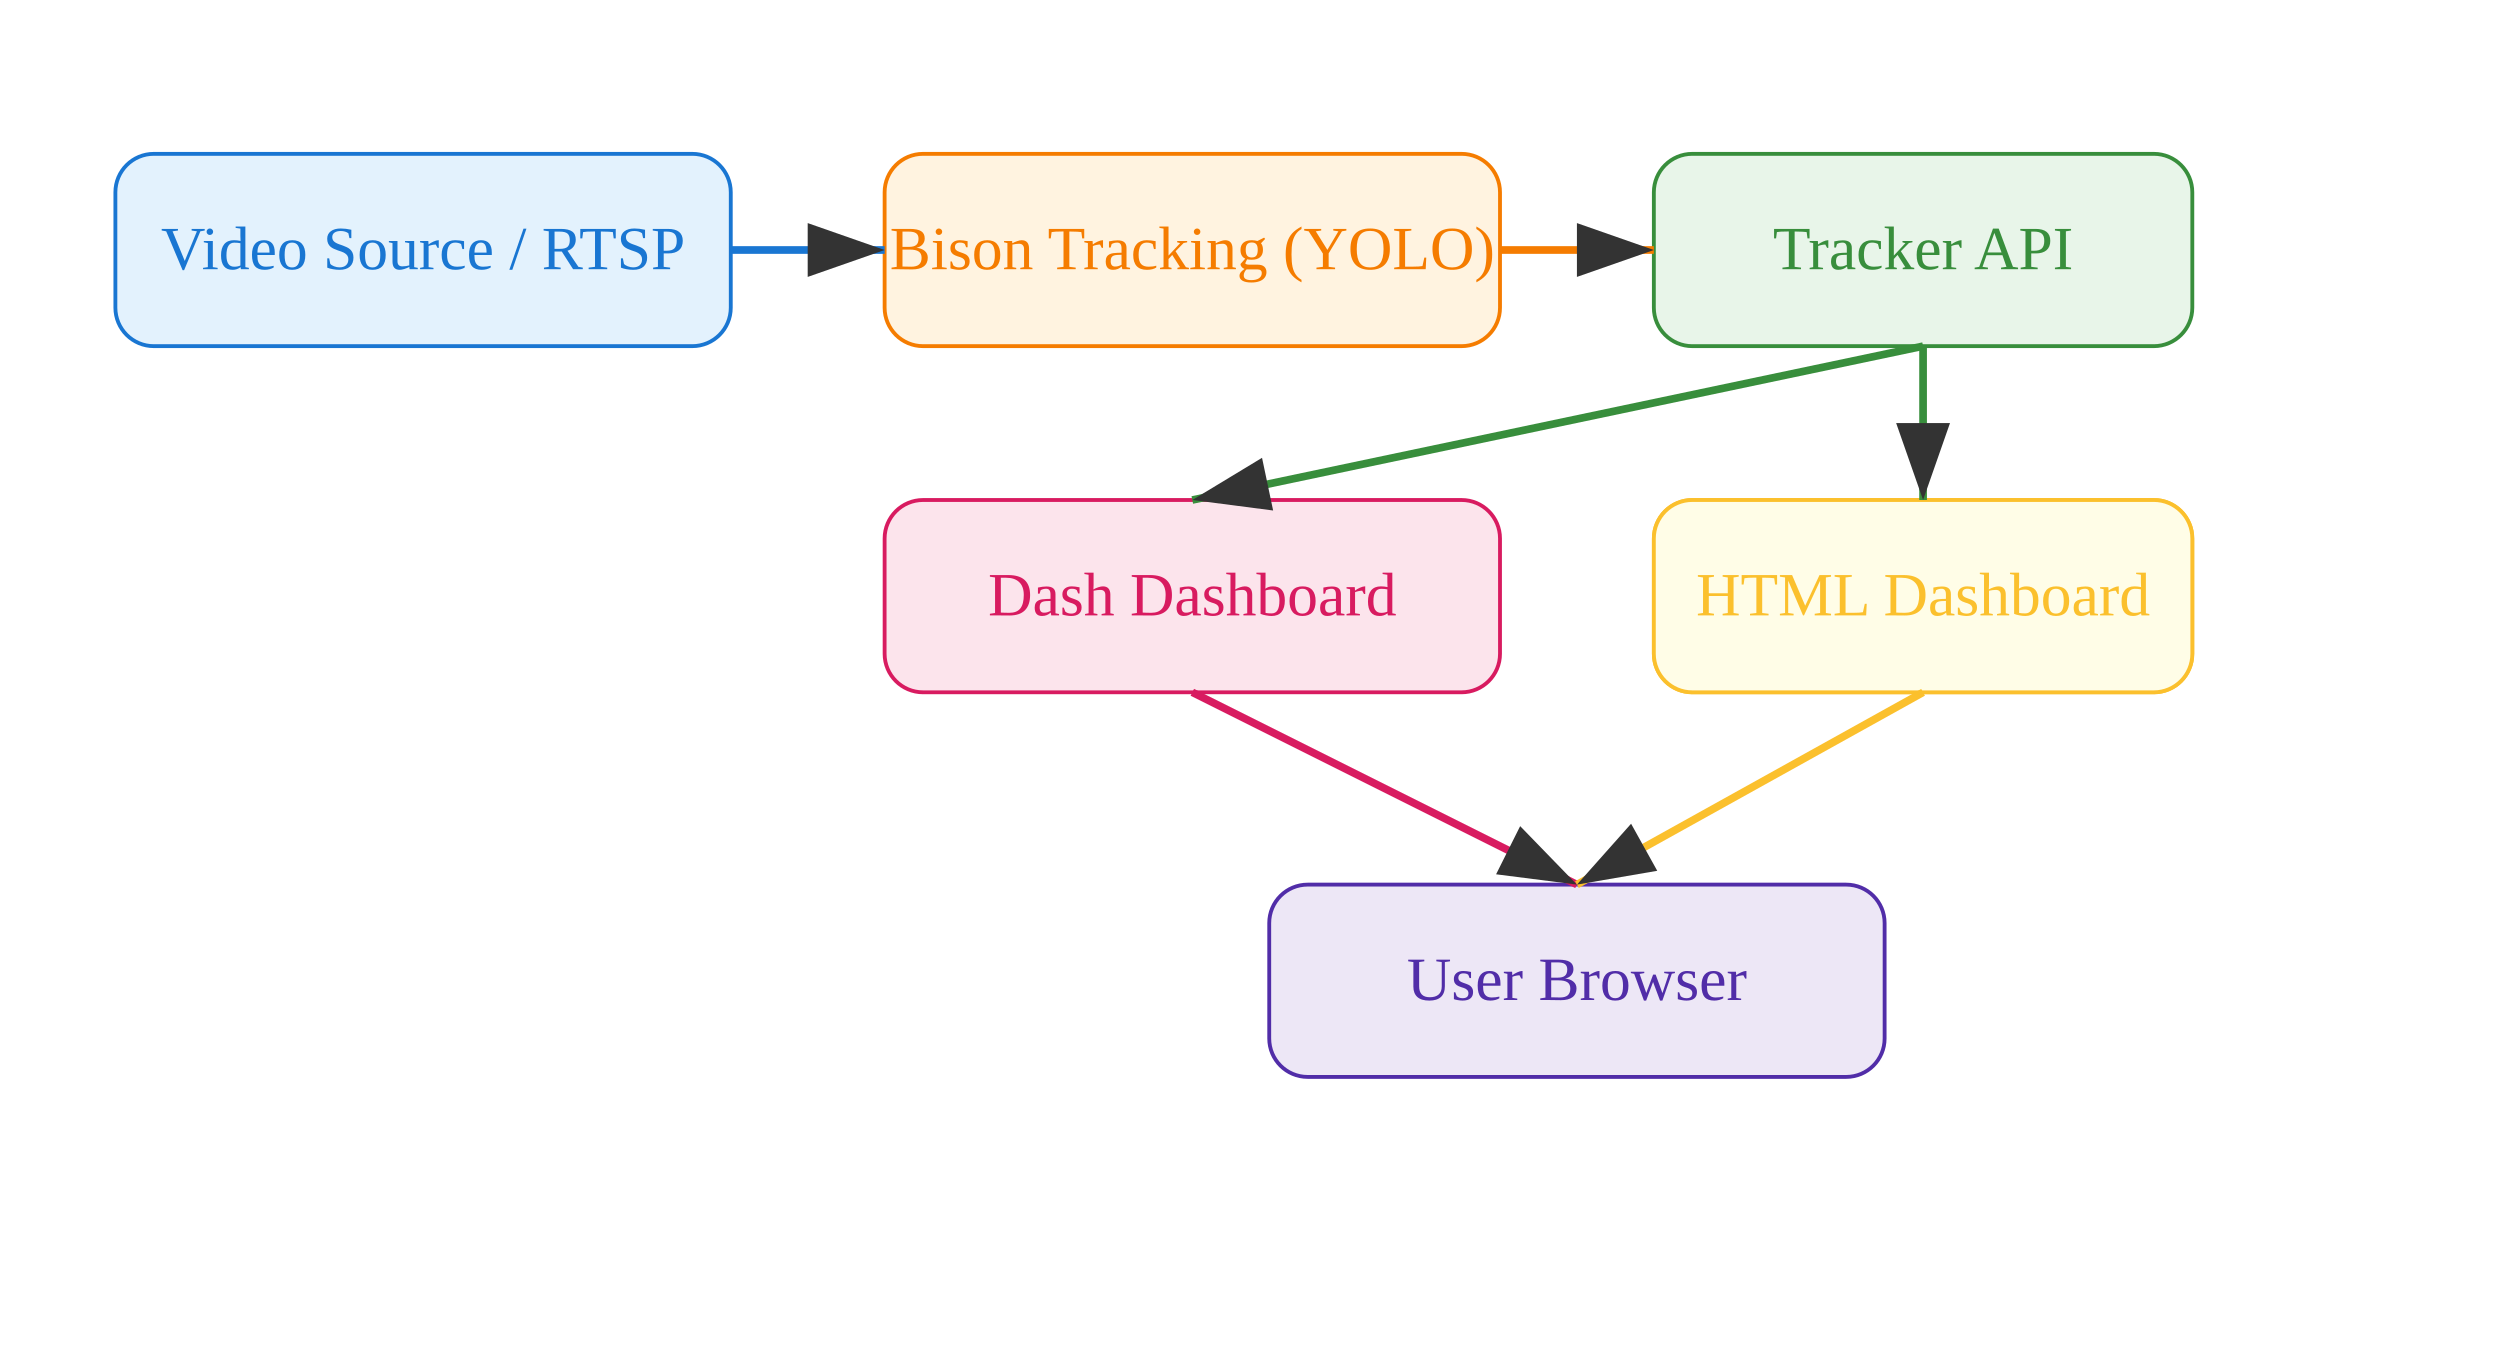
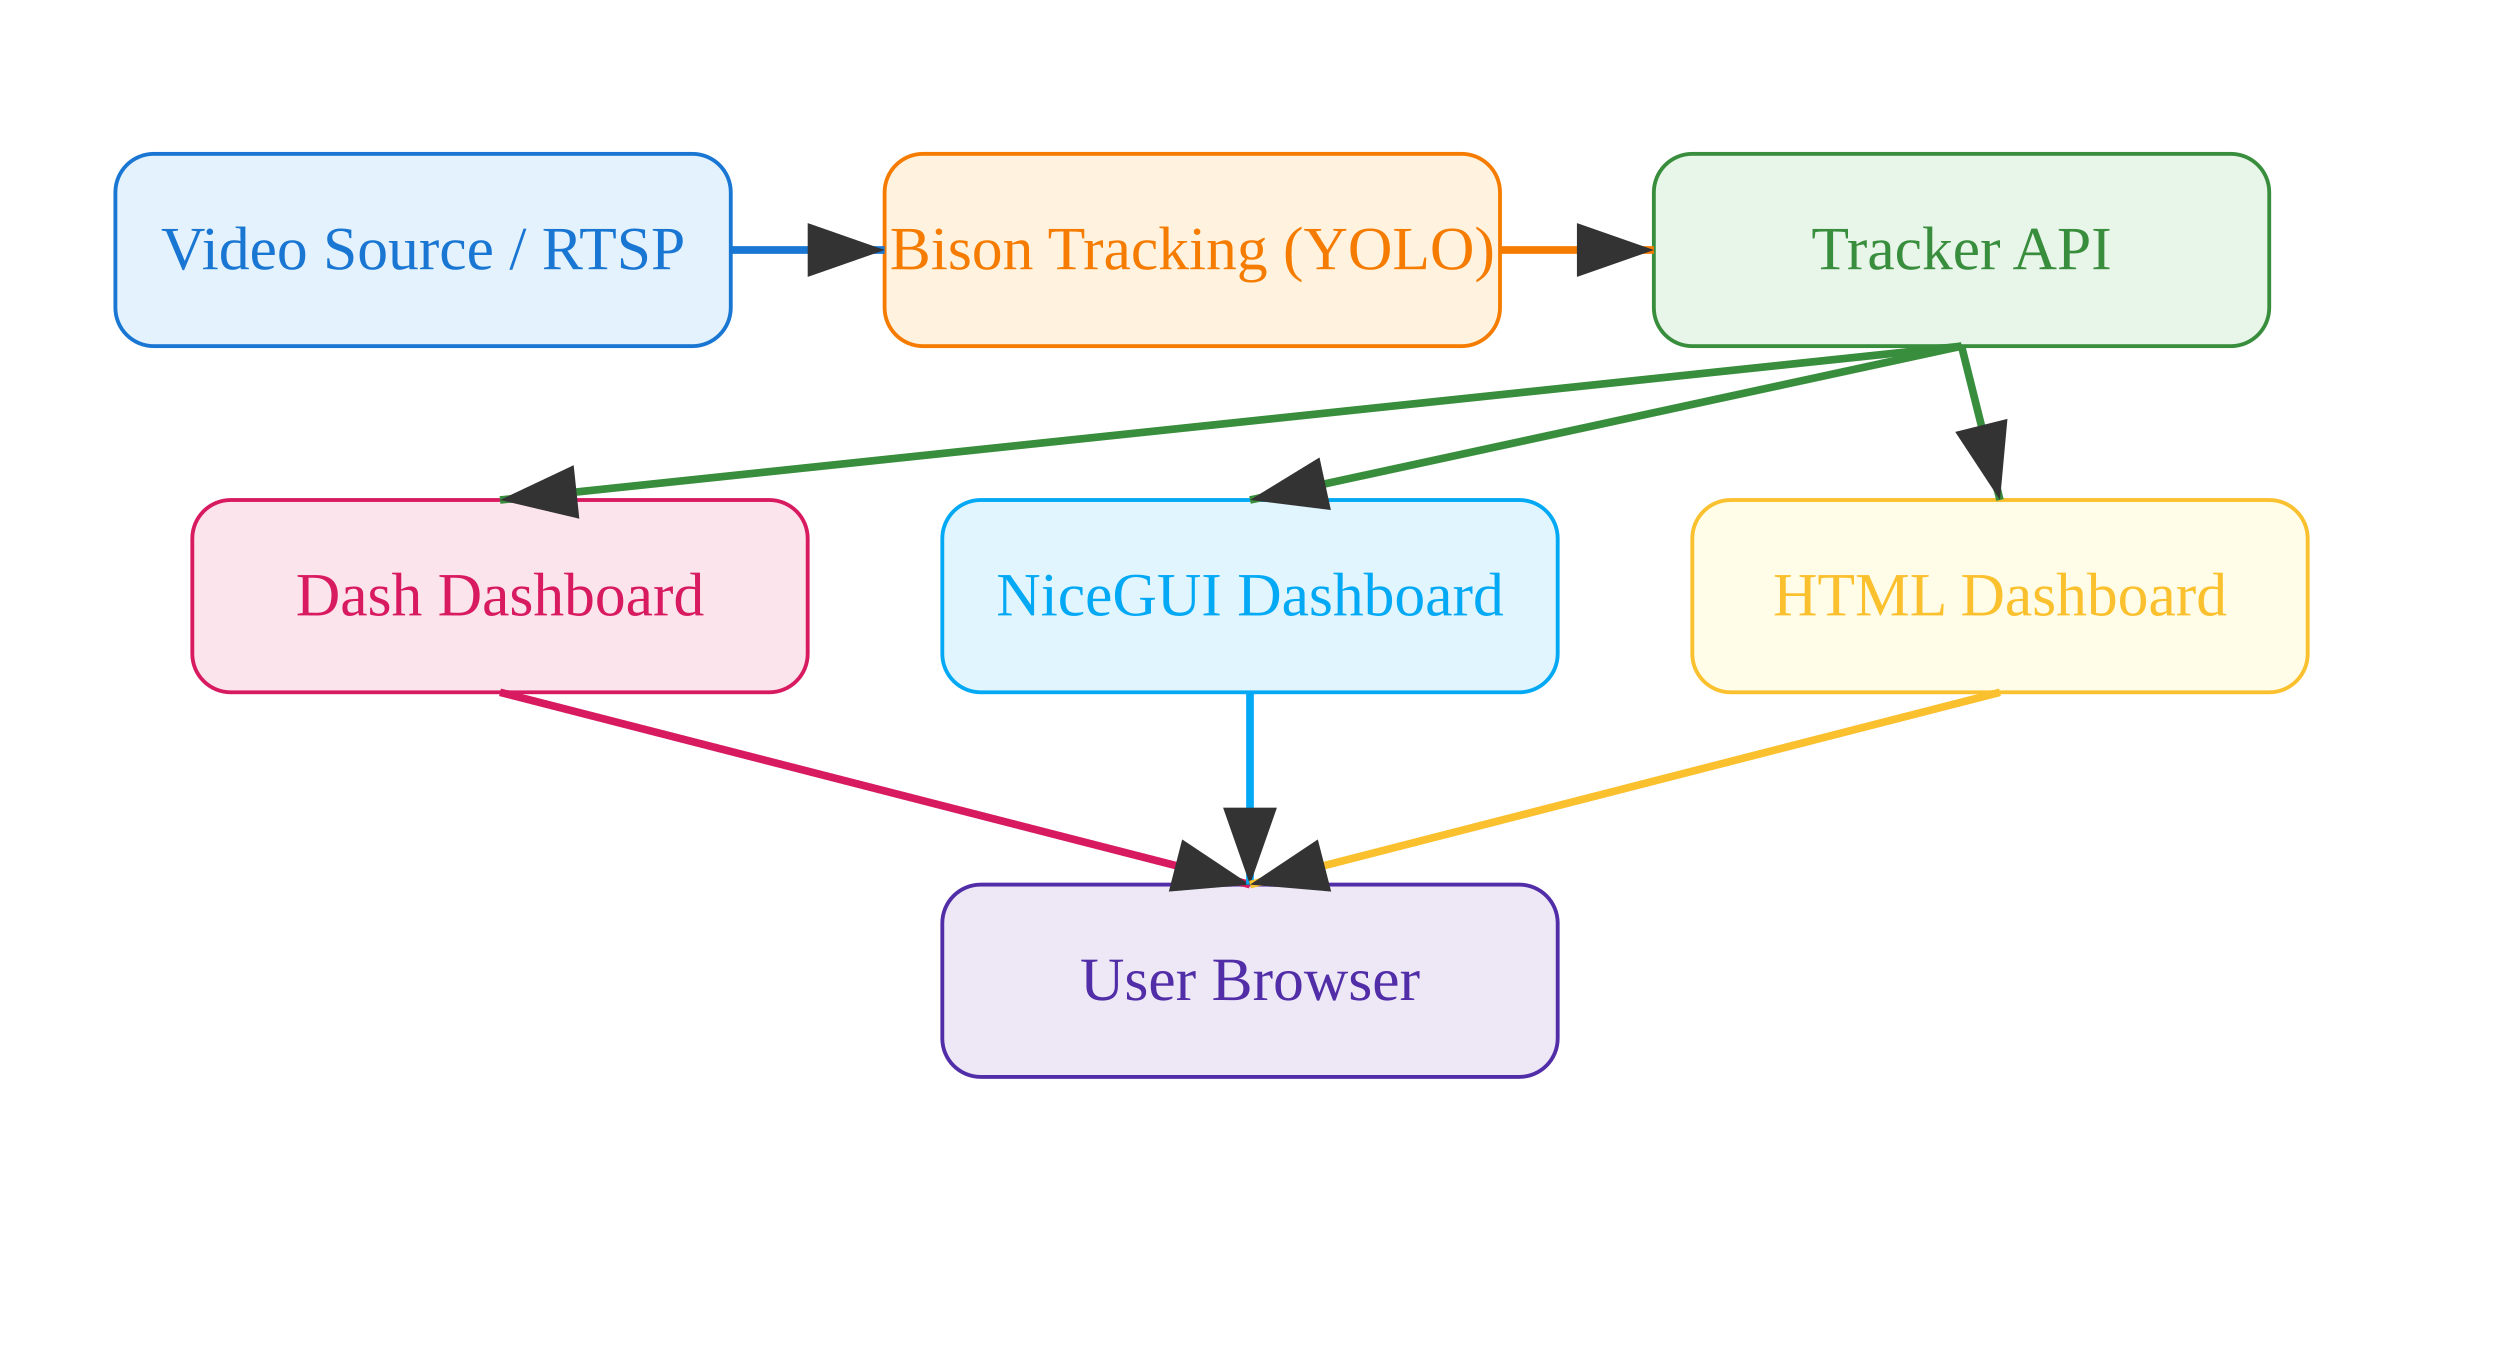
<svg xmlns="http://www.w3.org/2000/svg" width="650" height="350">
-   <rect x="30" y="40" width="160" height="50" fill="#e3f2fd" stroke="#1976d2" rx="10" />
-   <text x="110" y="70" font-size="16" text-anchor="middle" fill="#1976d2">Video Source / RTSP</text>
-   <rect x="230" y="40" width="160" height="50" fill="#fff3e0" stroke="#f57c00" rx="10" />
-   <text x="310" y="70" font-size="16" text-anchor="middle" fill="#f57c00">Bison Tracking (YOLO)</text>
-   <rect x="430" y="40" width="140" height="50" fill="#e8f5e9" stroke="#388e3c" rx="10" />
-   <text x="500" y="70" font-size="16" text-anchor="middle" fill="#388e3c">Tracker API</text>
-   <rect x="230" y="130" width="160" height="50" fill="#fce4ec" stroke="#d81b60" rx="10" />
-   <text x="310" y="160" font-size="16" text-anchor="middle" fill="#d81b60">Dash Dashboard</text>
-   <rect x="430" y="130" width="140" height="50" fill="#fffde7" stroke="#fbc02d" rx="10" />
-   <text x="500" y="160" font-size="16" text-anchor="middle" fill="#fbc02d">Nicegui Dashboard</text>
-   <rect x="430" y="130" width="140" height="50" fill="#fffde7" stroke="#fbc02d" rx="10" />
-   <text x="500" y="160" font-size="16" text-anchor="middle" fill="#fbc02d">HTML Dashboard</text>
-   <rect x="330" y="230" width="160" height="50" fill="#ede7f6" stroke="#512da8" rx="10" />
-   <text x="410" y="260" font-size="16" text-anchor="middle" fill="#512da8">User Browser</text>
-   <line x1="190" y1="65" x2="230" y2="65" stroke="#1976d2" stroke-width="2" marker-end="url(#arrowhead)" />
-   <line x1="390" y1="65" x2="430" y2="65" stroke="#f57c00" stroke-width="2" marker-end="url(#arrowhead)" />
-   <line x1="500" y1="90" x2="310" y2="130" stroke="#388e3c" stroke-width="2" marker-end="url(#arrowhead)" />
-   <line x1="500" y1="90" x2="500" y2="130" stroke="#388e3c" stroke-width="2" marker-end="url(#arrowhead)" />
-   <line x1="310" y1="180" x2="410" y2="230" stroke="#d81b60" stroke-width="2" marker-end="url(#arrowhead)" />
-   <line x1="500" y1="180" x2="410" y2="230" stroke="#fbc02d" stroke-width="2" marker-end="url(#arrowhead)" />
  <defs>
    <marker id="arrowhead" markerWidth="10" markerHeight="7" refX="10" refY="3.5" orient="auto">
      <polygon points="0 0, 10 3.5, 0 7" fill="#333" />
    </marker>
  </defs>
+   <rect x="30" y="40" width="160" height="50" fill="#e3f2fd" stroke="#1976d2" rx="10" />
+   <text x="110" y="70" font-size="16" text-anchor="middle" fill="#1976d2">Video Source / RTSP</text>
+   <rect x="230" y="40" width="160" height="50" fill="#fff3e0" stroke="#f57c00" rx="10" />
+   <text x="310" y="70" font-size="16" text-anchor="middle" fill="#f57c00">Bison Tracking (YOLO)</text>
+   <rect x="430" y="40" width="160" height="50" fill="#e8f5e9" stroke="#388e3c" rx="10" />
+   <text x="510" y="70" font-size="16" text-anchor="middle" fill="#388e3c">Tracker API</text>
+   <line x1="190" y1="65" x2="230" y2="65" stroke="#1976d2" stroke-width="2" marker-end="url(#arrowhead)" />
+   <line x1="390" y1="65" x2="430" y2="65" stroke="#f57c00" stroke-width="2" marker-end="url(#arrowhead)" />
+   <rect x="50" y="130" width="160" height="50" fill="#fce4ec" stroke="#d81b60" rx="10" />
+   <text x="130" y="160" font-size="16" text-anchor="middle" fill="#d81b60">Dash Dashboard</text>
+   <rect x="245" y="130" width="160" height="50" fill="#e1f5fe" stroke="#03a9f4" rx="10" />
+   <text x="325" y="160" font-size="16" text-anchor="middle" fill="#03a9f4">NiceGUI Dashboard</text>
+   <rect x="440" y="130" width="160" height="50" fill="#fffde7" stroke="#fbc02d" rx="10" />
+   <text x="520" y="160" font-size="16" text-anchor="middle" fill="#fbc02d">HTML Dashboard</text>
+   <line x1="510" y1="90" x2="130" y2="130" stroke="#388e3c" stroke-width="2" marker-end="url(#arrowhead)" />
+   <line x1="510" y1="90" x2="325" y2="130" stroke="#388e3c" stroke-width="2" marker-end="url(#arrowhead)" />
+   <line x1="510" y1="90" x2="520" y2="130" stroke="#388e3c" stroke-width="2" marker-end="url(#arrowhead)" />
+   <rect x="245" y="230" width="160" height="50" fill="#ede7f6" stroke="#512da8" rx="10" />
+   <text x="325" y="260" font-size="16" text-anchor="middle" fill="#512da8">User Browser</text>
+   <line x1="130" y1="180" x2="325" y2="230" stroke="#d81b60" stroke-width="2" marker-end="url(#arrowhead)" />
+   <line x1="325" y1="180" x2="325" y2="230" stroke="#03a9f4" stroke-width="2" marker-end="url(#arrowhead)" />
+   <line x1="520" y1="180" x2="325" y2="230" stroke="#fbc02d" stroke-width="2" marker-end="url(#arrowhead)" />
</svg>
